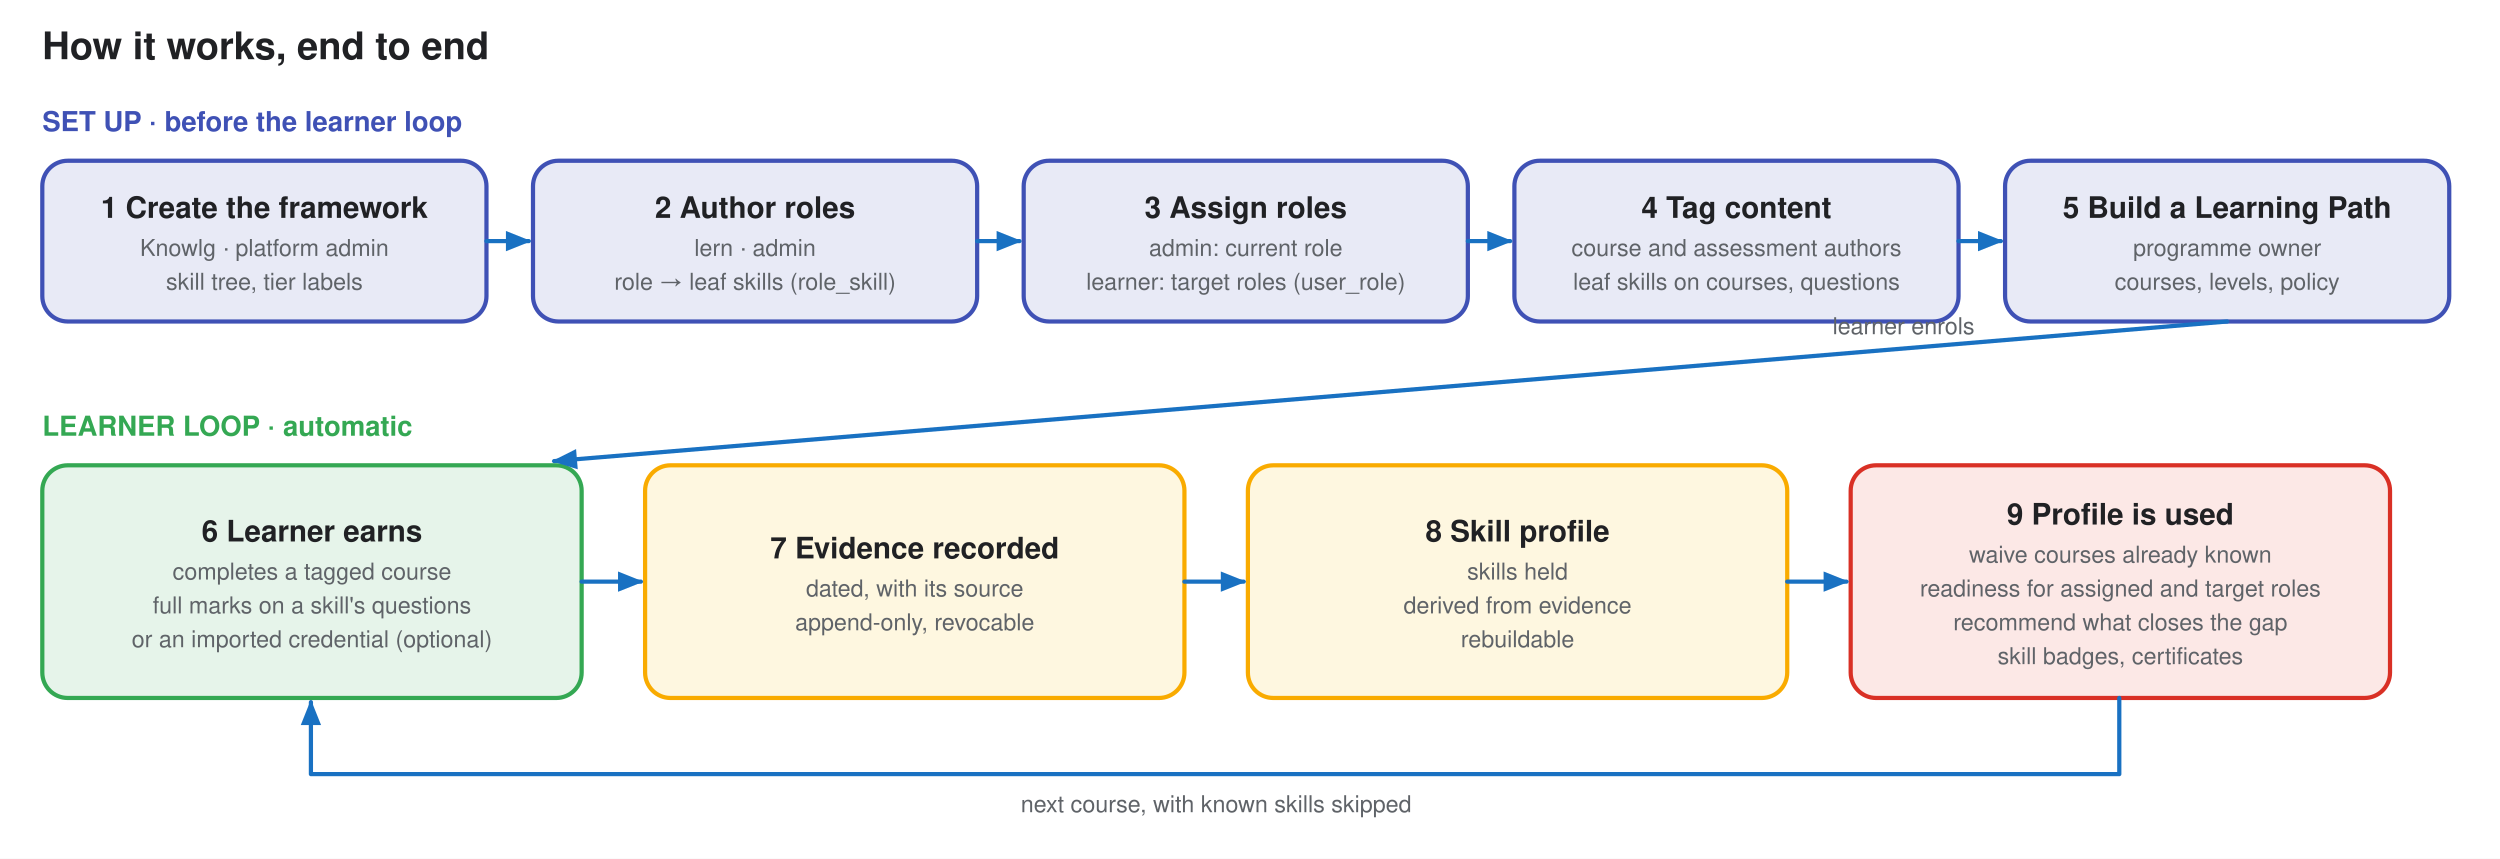
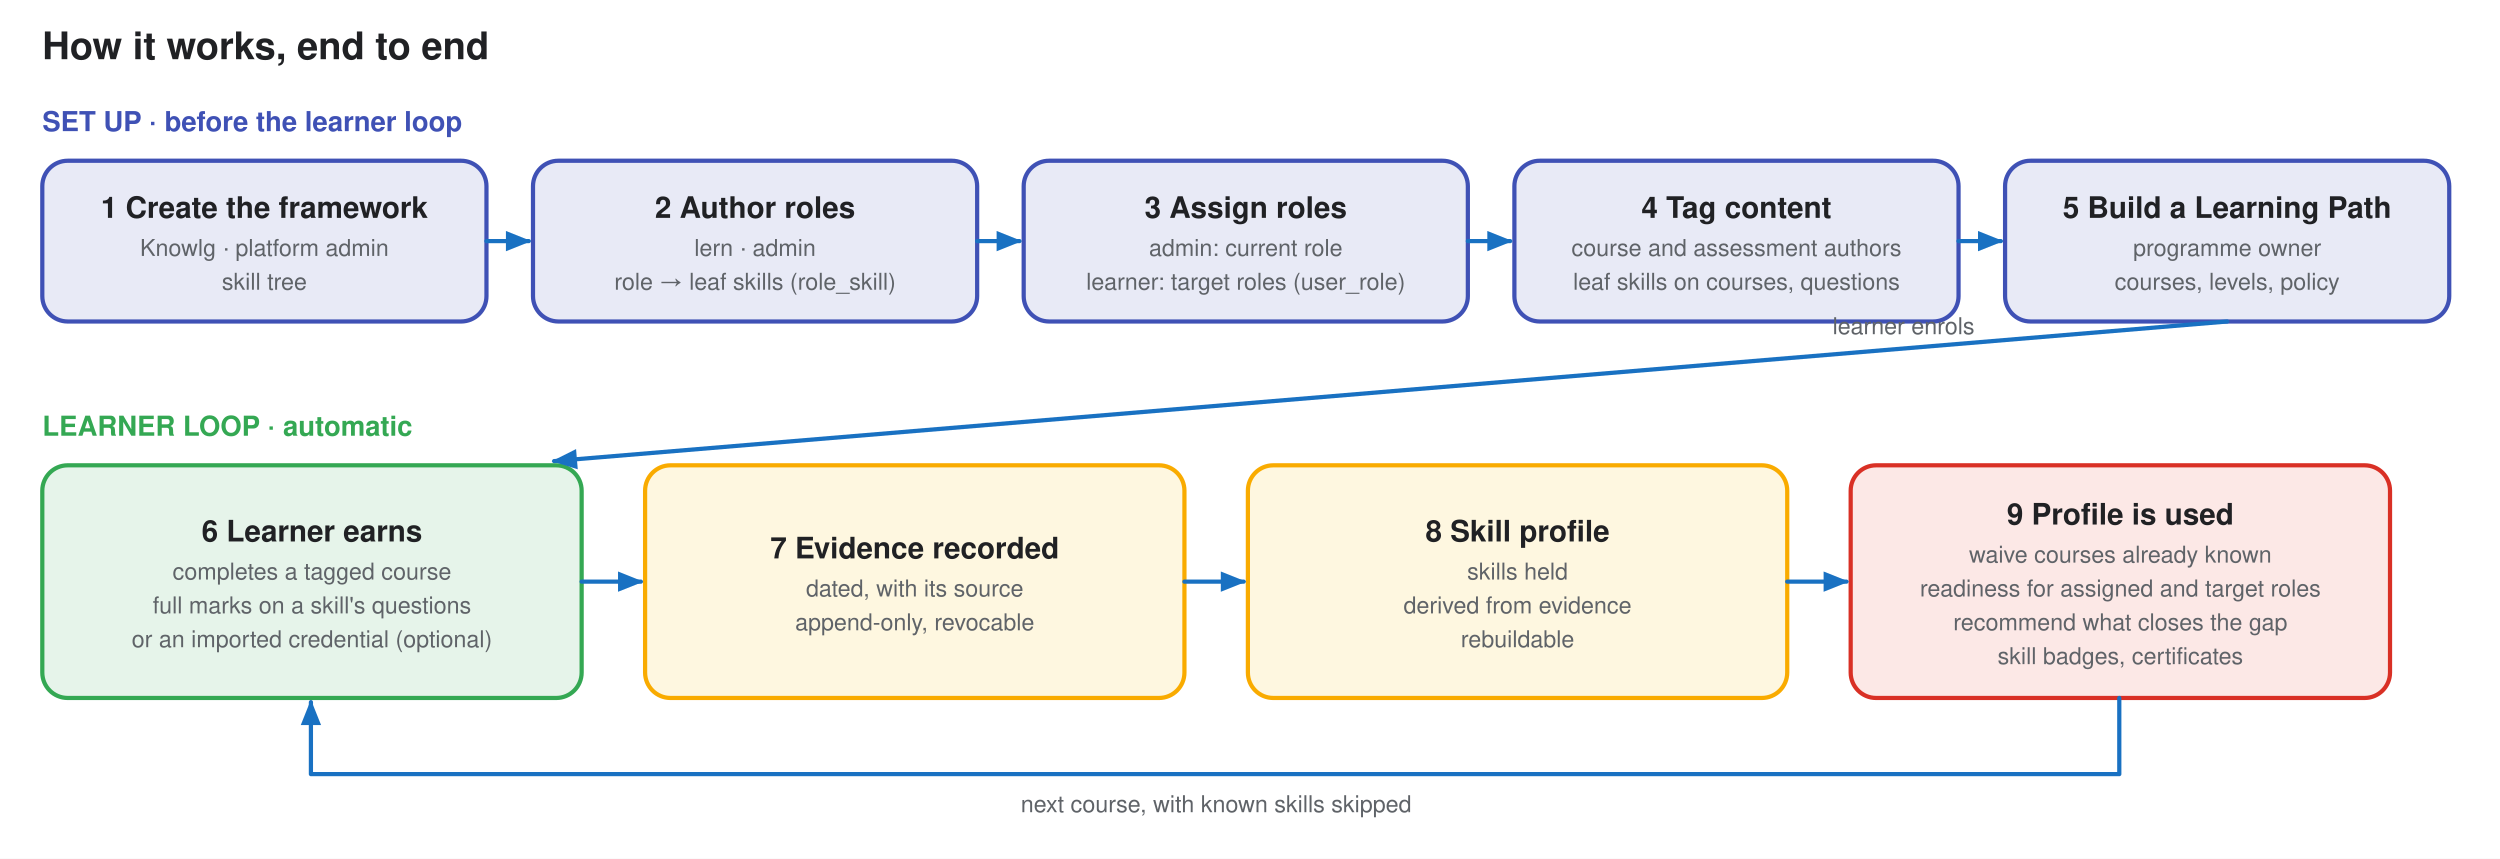
<svg xmlns="http://www.w3.org/2000/svg" width="1182" height="406" viewBox="0 0 1182 406">
  <defs>
    <marker id="a1971c2" viewBox="0 0 10 10" refX="9" refY="5" markerWidth="6" markerHeight="6" orient="auto-start-reverse">
      <path d="M 0 1 L 10 5 L 0 9 z" fill="#1971c2" />
    </marker>
  </defs>
  <rect x="0" y="0" width="1182" height="406" fill="#ffffff" />
  <text x="20.0" y="28.0" font-family="Helvetica, Arial, sans-serif" font-size="18" font-weight="600" fill="#202124" text-anchor="start" style="white-space:pre">How it works, end to end</text>
  <text x="20.0" y="62.0" font-family="Helvetica, Arial, sans-serif" font-size="13" font-weight="600" fill="#3f51b5" text-anchor="start" style="white-space:pre">SET UP  ·  before the learner loop</text>
  <rect x="20" y="76" width="210" height="76" rx="12" fill="#e8eaf6" stroke="#3f51b5" stroke-width="2" />
  <text x="125.0" y="103.0" font-family="Helvetica, Arial, sans-serif" font-size="14" font-weight="600" fill="#202124" text-anchor="middle" style="white-space:pre">1  Create the framework</text>
  <text x="125.0" y="121.0" font-family="Helvetica, Arial, sans-serif" font-size="11" font-weight="400" fill="#5f6368" text-anchor="middle" style="white-space:pre">Knowlg  ·  platform admin</text>
-   <text x="125.0" y="137.0" font-family="Helvetica, Arial, sans-serif" font-size="11" font-weight="400" fill="#5f6368" text-anchor="middle" style="white-space:pre">skill tree, tier labels</text>
+   <text x="125.0" y="137.0" font-family="Helvetica, Arial, sans-serif" font-size="11" font-weight="400" fill="#5f6368" text-anchor="middle" style="white-space:pre">skill tree</text>
  <rect x="252" y="76" width="210" height="76" rx="12" fill="#e8eaf6" stroke="#3f51b5" stroke-width="2" />
  <text x="357.0" y="103.0" font-family="Helvetica, Arial, sans-serif" font-size="14" font-weight="600" fill="#202124" text-anchor="middle" style="white-space:pre">2  Author roles</text>
  <text x="357.0" y="121.0" font-family="Helvetica, Arial, sans-serif" font-size="11" font-weight="400" fill="#5f6368" text-anchor="middle" style="white-space:pre">lern  ·  admin</text>
  <text x="357.0" y="137.0" font-family="Helvetica, Arial, sans-serif" font-size="11" font-weight="400" fill="#5f6368" text-anchor="middle" style="white-space:pre">role → leaf skills (role_skill)</text>
  <polyline points="230.0,114.0 250.0,114.0" fill="none" stroke="#1971c2" stroke-width="2" stroke-linecap="round" stroke-linejoin="round" marker-end="url(#a1971c2)" />
  <rect x="484" y="76" width="210" height="76" rx="12" fill="#e8eaf6" stroke="#3f51b5" stroke-width="2" />
  <text x="589.0" y="103.0" font-family="Helvetica, Arial, sans-serif" font-size="14" font-weight="600" fill="#202124" text-anchor="middle" style="white-space:pre">3  Assign roles</text>
  <text x="589.0" y="121.0" font-family="Helvetica, Arial, sans-serif" font-size="11" font-weight="400" fill="#5f6368" text-anchor="middle" style="white-space:pre">admin: current role</text>
  <text x="589.0" y="137.0" font-family="Helvetica, Arial, sans-serif" font-size="11" font-weight="400" fill="#5f6368" text-anchor="middle" style="white-space:pre">learner: target roles (user_role)</text>
  <polyline points="462.0,114.0 482.0,114.0" fill="none" stroke="#1971c2" stroke-width="2" stroke-linecap="round" stroke-linejoin="round" marker-end="url(#a1971c2)" />
  <rect x="716" y="76" width="210" height="76" rx="12" fill="#e8eaf6" stroke="#3f51b5" stroke-width="2" />
  <text x="821.0" y="103.0" font-family="Helvetica, Arial, sans-serif" font-size="14" font-weight="600" fill="#202124" text-anchor="middle" style="white-space:pre">4  Tag content</text>
  <text x="821.0" y="121.0" font-family="Helvetica, Arial, sans-serif" font-size="11" font-weight="400" fill="#5f6368" text-anchor="middle" style="white-space:pre">course and assessment authors</text>
  <text x="821.0" y="137.0" font-family="Helvetica, Arial, sans-serif" font-size="11" font-weight="400" fill="#5f6368" text-anchor="middle" style="white-space:pre">leaf skills on courses, questions</text>
  <polyline points="694.0,114.0 714.0,114.0" fill="none" stroke="#1971c2" stroke-width="2" stroke-linecap="round" stroke-linejoin="round" marker-end="url(#a1971c2)" />
  <rect x="948" y="76" width="210" height="76" rx="12" fill="#e8eaf6" stroke="#3f51b5" stroke-width="2" />
  <text x="1053.0" y="103.0" font-family="Helvetica, Arial, sans-serif" font-size="14" font-weight="600" fill="#202124" text-anchor="middle" style="white-space:pre">5  Build a Learning Path</text>
  <text x="1053.0" y="121.0" font-family="Helvetica, Arial, sans-serif" font-size="11" font-weight="400" fill="#5f6368" text-anchor="middle" style="white-space:pre">programme owner</text>
  <text x="1053.0" y="137.0" font-family="Helvetica, Arial, sans-serif" font-size="11" font-weight="400" fill="#5f6368" text-anchor="middle" style="white-space:pre">courses, levels, policy</text>
  <polyline points="926.0,114.0 946.0,114.0" fill="none" stroke="#1971c2" stroke-width="2" stroke-linecap="round" stroke-linejoin="round" marker-end="url(#a1971c2)" />
  <text x="20.0" y="206.0" font-family="Helvetica, Arial, sans-serif" font-size="13" font-weight="600" fill="#34a853" text-anchor="start" style="white-space:pre">LEARNER LOOP  ·  automatic</text>
  <rect x="20" y="220" width="255" height="110" rx="12" fill="#e6f4ea" stroke="#34a853" stroke-width="2" />
  <text x="147.5" y="256.0" font-family="Helvetica, Arial, sans-serif" font-size="14" font-weight="600" fill="#202124" text-anchor="middle" style="white-space:pre">6  Learner earns</text>
  <text x="147.5" y="274.0" font-family="Helvetica, Arial, sans-serif" font-size="11" font-weight="400" fill="#5f6368" text-anchor="middle" style="white-space:pre">completes a tagged course</text>
  <text x="147.5" y="290.0" font-family="Helvetica, Arial, sans-serif" font-size="11" font-weight="400" fill="#5f6368" text-anchor="middle" style="white-space:pre">full marks on a skill's questions</text>
  <text x="147.5" y="306.0" font-family="Helvetica, Arial, sans-serif" font-size="11" font-weight="400" fill="#5f6368" text-anchor="middle" style="white-space:pre">or an imported credential (optional)</text>
  <rect x="305" y="220" width="255" height="110" rx="12" fill="#fef7e0" stroke="#f9ab00" stroke-width="2" />
  <text x="432.5" y="264.0" font-family="Helvetica, Arial, sans-serif" font-size="14" font-weight="600" fill="#202124" text-anchor="middle" style="white-space:pre">7  Evidence recorded</text>
  <text x="432.5" y="282.0" font-family="Helvetica, Arial, sans-serif" font-size="11" font-weight="400" fill="#5f6368" text-anchor="middle" style="white-space:pre">dated, with its source</text>
  <text x="432.5" y="298.0" font-family="Helvetica, Arial, sans-serif" font-size="11" font-weight="400" fill="#5f6368" text-anchor="middle" style="white-space:pre">append-only, revocable</text>
  <rect x="590" y="220" width="255" height="110" rx="12" fill="#fef7e0" stroke="#f9ab00" stroke-width="2" />
  <text x="717.5" y="256.0" font-family="Helvetica, Arial, sans-serif" font-size="14" font-weight="600" fill="#202124" text-anchor="middle" style="white-space:pre">8  Skill profile</text>
  <text x="717.5" y="274.0" font-family="Helvetica, Arial, sans-serif" font-size="11" font-weight="400" fill="#5f6368" text-anchor="middle" style="white-space:pre">skills held</text>
  <text x="717.5" y="290.0" font-family="Helvetica, Arial, sans-serif" font-size="11" font-weight="400" fill="#5f6368" text-anchor="middle" style="white-space:pre">derived from evidence</text>
  <text x="717.5" y="306.0" font-family="Helvetica, Arial, sans-serif" font-size="11" font-weight="400" fill="#5f6368" text-anchor="middle" style="white-space:pre">rebuildable</text>
  <rect x="875" y="220" width="255" height="110" rx="12" fill="#fce8e6" stroke="#d93025" stroke-width="2" />
  <text x="1002.5" y="248.0" font-family="Helvetica, Arial, sans-serif" font-size="14" font-weight="600" fill="#202124" text-anchor="middle" style="white-space:pre">9  Profile is used</text>
  <text x="1002.5" y="266.0" font-family="Helvetica, Arial, sans-serif" font-size="11" font-weight="400" fill="#5f6368" text-anchor="middle" style="white-space:pre">waive courses already known</text>
  <text x="1002.5" y="282.0" font-family="Helvetica, Arial, sans-serif" font-size="11" font-weight="400" fill="#5f6368" text-anchor="middle" style="white-space:pre">readiness for assigned and target roles</text>
  <text x="1002.5" y="298.0" font-family="Helvetica, Arial, sans-serif" font-size="11" font-weight="400" fill="#5f6368" text-anchor="middle" style="white-space:pre">recommend what closes the gap</text>
  <text x="1002.5" y="314.0" font-family="Helvetica, Arial, sans-serif" font-size="11" font-weight="400" fill="#5f6368" text-anchor="middle" style="white-space:pre">skill badges, certificates</text>
  <polyline points="275.0,275.0 303.0,275.0" fill="none" stroke="#1971c2" stroke-width="2" stroke-linecap="round" stroke-linejoin="round" marker-end="url(#a1971c2)" />
  <polyline points="560.0,275.0 588.0,275.0" fill="none" stroke="#1971c2" stroke-width="2" stroke-linecap="round" stroke-linejoin="round" marker-end="url(#a1971c2)" />
  <polyline points="845.0,275.0 873.0,275.0" fill="none" stroke="#1971c2" stroke-width="2" stroke-linecap="round" stroke-linejoin="round" marker-end="url(#a1971c2)" />
  <polyline points="1053.0,152.0 262.0,218.0" fill="none" stroke="#1971c2" stroke-width="2" stroke-linecap="round" stroke-linejoin="round" marker-end="url(#a1971c2)" />
  <text x="900.0" y="158.0" font-family="Helvetica, Arial, sans-serif" font-size="11" font-weight="400" fill="#5f6368" text-anchor="middle" style="white-space:pre">learner enrols</text>
  <polyline points="1002.0,330.0 1002.0,366.0 147.0,366.0 147.0,332.0" fill="none" stroke="#1971c2" stroke-width="2" stroke-linecap="round" stroke-linejoin="round" marker-end="url(#a1971c2)" />
  <text x="575.0" y="384.0" font-family="Helvetica, Arial, sans-serif" font-size="11" font-weight="400" fill="#5f6368" text-anchor="middle" style="white-space:pre">next course, with known skills skipped</text>
</svg>
